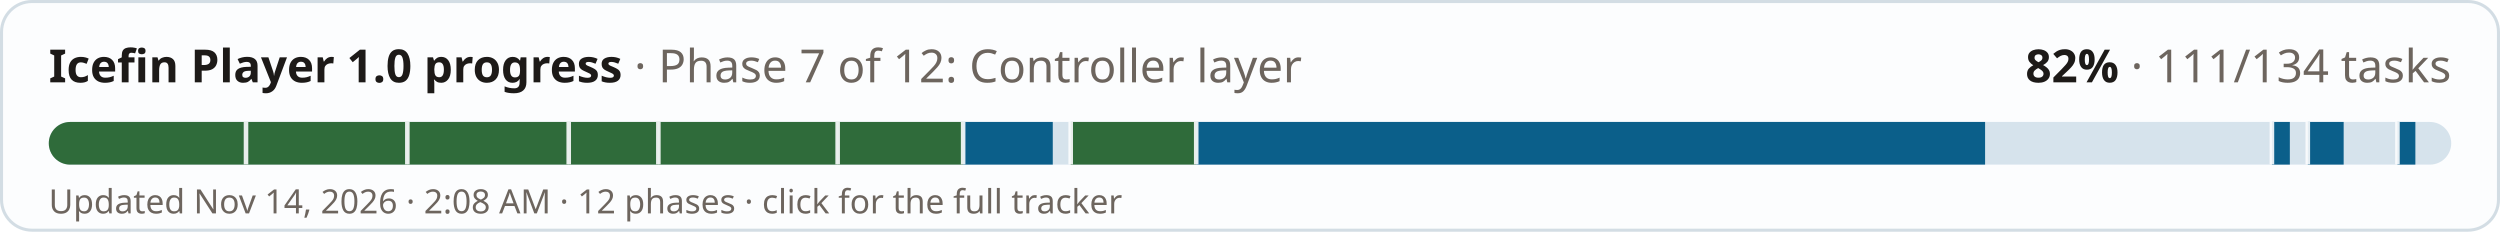
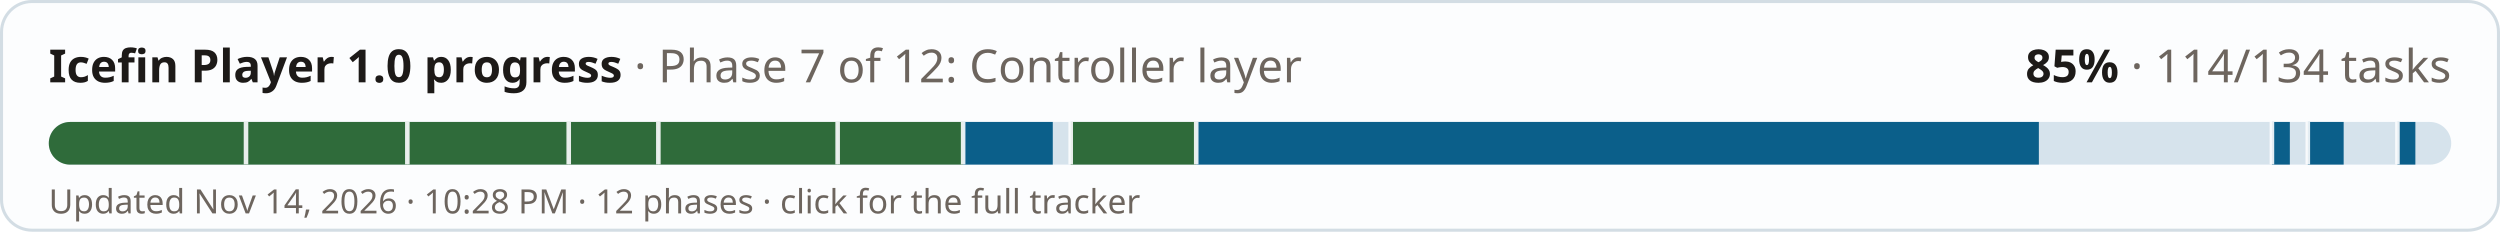
- <svg xmlns="http://www.w3.org/2000/svg" width="820" height="76" viewBox="0 0 820 76" role="img" aria-label="Icefin Player 1.0 progress: 82% (111 of 134 tasks)">
+ <svg xmlns="http://www.w3.org/2000/svg" width="820" height="76" viewBox="0 0 820 76" role="img" aria-label="Icefin Player 1.0 progress: 85% (114 of 134 tasks)">
  <style>
  .bg{fill:#fcfdfe;stroke:#d3dde4} .fg{fill:#1d1a18} .mu{fill:#6d655e} .track{fill:#d6e3ec} .done{fill:#0b5f8a} .full{fill:#2f6b3a} .tick{fill:#fcfdfe;opacity:.9}
  @media (prefers-color-scheme: dark){ .bg{fill:#1a2127;stroke:#2e3a43} .fg{fill:#f1ebe2} .mu{fill:#a99f94} .track{fill:#24384a} .done{fill:#6cb6e4} .full{fill:#6fbf7c} .tick{fill:#1a2127} }
  text{font-family:-apple-system,"Segoe UI",system-ui,"Noto Sans","DejaVu Sans",sans-serif}
</style>
  <rect class="bg" x="0.5" y="0.5" width="819" height="75" rx="10" />
  <text class="fg" x="16" y="27" font-size="15" font-weight="700">Icefin Player 1.0 progress <tspan class="mu" font-weight="400">· Phase 7 of 12: Controller layer</tspan>
  </text>
-   <text class="fg" x="804" y="27" font-size="15" font-weight="700" text-anchor="end">82% <tspan class="mu" font-weight="400">· 111/134 tasks</tspan>
+   <text class="fg" x="804" y="27" font-size="15" font-weight="700" text-anchor="end">85% <tspan class="mu" font-weight="400">· 114/134 tasks</tspan>
  </text>
  <rect class="track" x="16" y="40" width="788" height="14" rx="7" />
  <clipPath id="c">
    <rect x="16" y="40" width="788" height="14" rx="7" />
  </clipPath>
  <g clip-path="url(#c)">
    <rect class="full" x="16" y="40" width="64.69" height="14" />
    <rect class="full" x="80.69" y="40" width="52.93" height="14" />
    <rect class="full" x="133.61" y="40" width="52.93" height="14" />
    <rect class="full" x="186.54" y="40" width="29.4" height="14" />
    <rect class="full" x="215.94" y="40" width="58.81" height="14" />
    <rect class="full" x="274.75" y="40" width="41.16" height="14" />
    <rect class="done" x="315.91" y="40" width="29.4" height="14" />
    <rect class="full" x="351.19" y="40" width="41.16" height="14" />
-     <rect class="done" x="392.36" y="40" width="258.75" height="14" />
+     <rect class="done" x="392.36" y="40" width="276.39" height="14" />
    <rect class="done" x="745.19" y="40" width="5.88" height="14" />
    <rect class="done" x="756.96" y="40" width="11.76" height="14" />
    <rect class="done" x="786.36" y="40" width="5.88" height="14" />
    <rect class="tick" x="79.94" y="40" width="1.5" height="14" />
    <rect class="tick" x="132.86" y="40" width="1.5" height="14" />
    <rect class="tick" x="185.79" y="40" width="1.5" height="14" />
    <rect class="tick" x="215.19" y="40" width="1.5" height="14" />
    <rect class="tick" x="274" y="40" width="1.5" height="14" />
    <rect class="tick" x="315.16" y="40" width="1.5" height="14" />
    <rect class="tick" x="350.44" y="40" width="1.5" height="14" />
    <rect class="tick" x="391.61" y="40" width="1.5" height="14" />
    <rect class="tick" x="744.44" y="40" width="1.5" height="14" />
    <rect class="tick" x="756.21" y="40" width="1.5" height="14" />
    <rect class="tick" x="785.61" y="40" width="1.5" height="14" />
  </g>
-   <text class="mu" x="16" y="70" font-size="11">Updated Nov 14, 2026 · 2:08 AM · 12 phases · click for the full tracker</text>
+   <text class="mu" x="16" y="70" font-size="11">Updated Nov 14, 2026 · 10:28 PM · 12 phases · click for the full tracker</text>
</svg>
